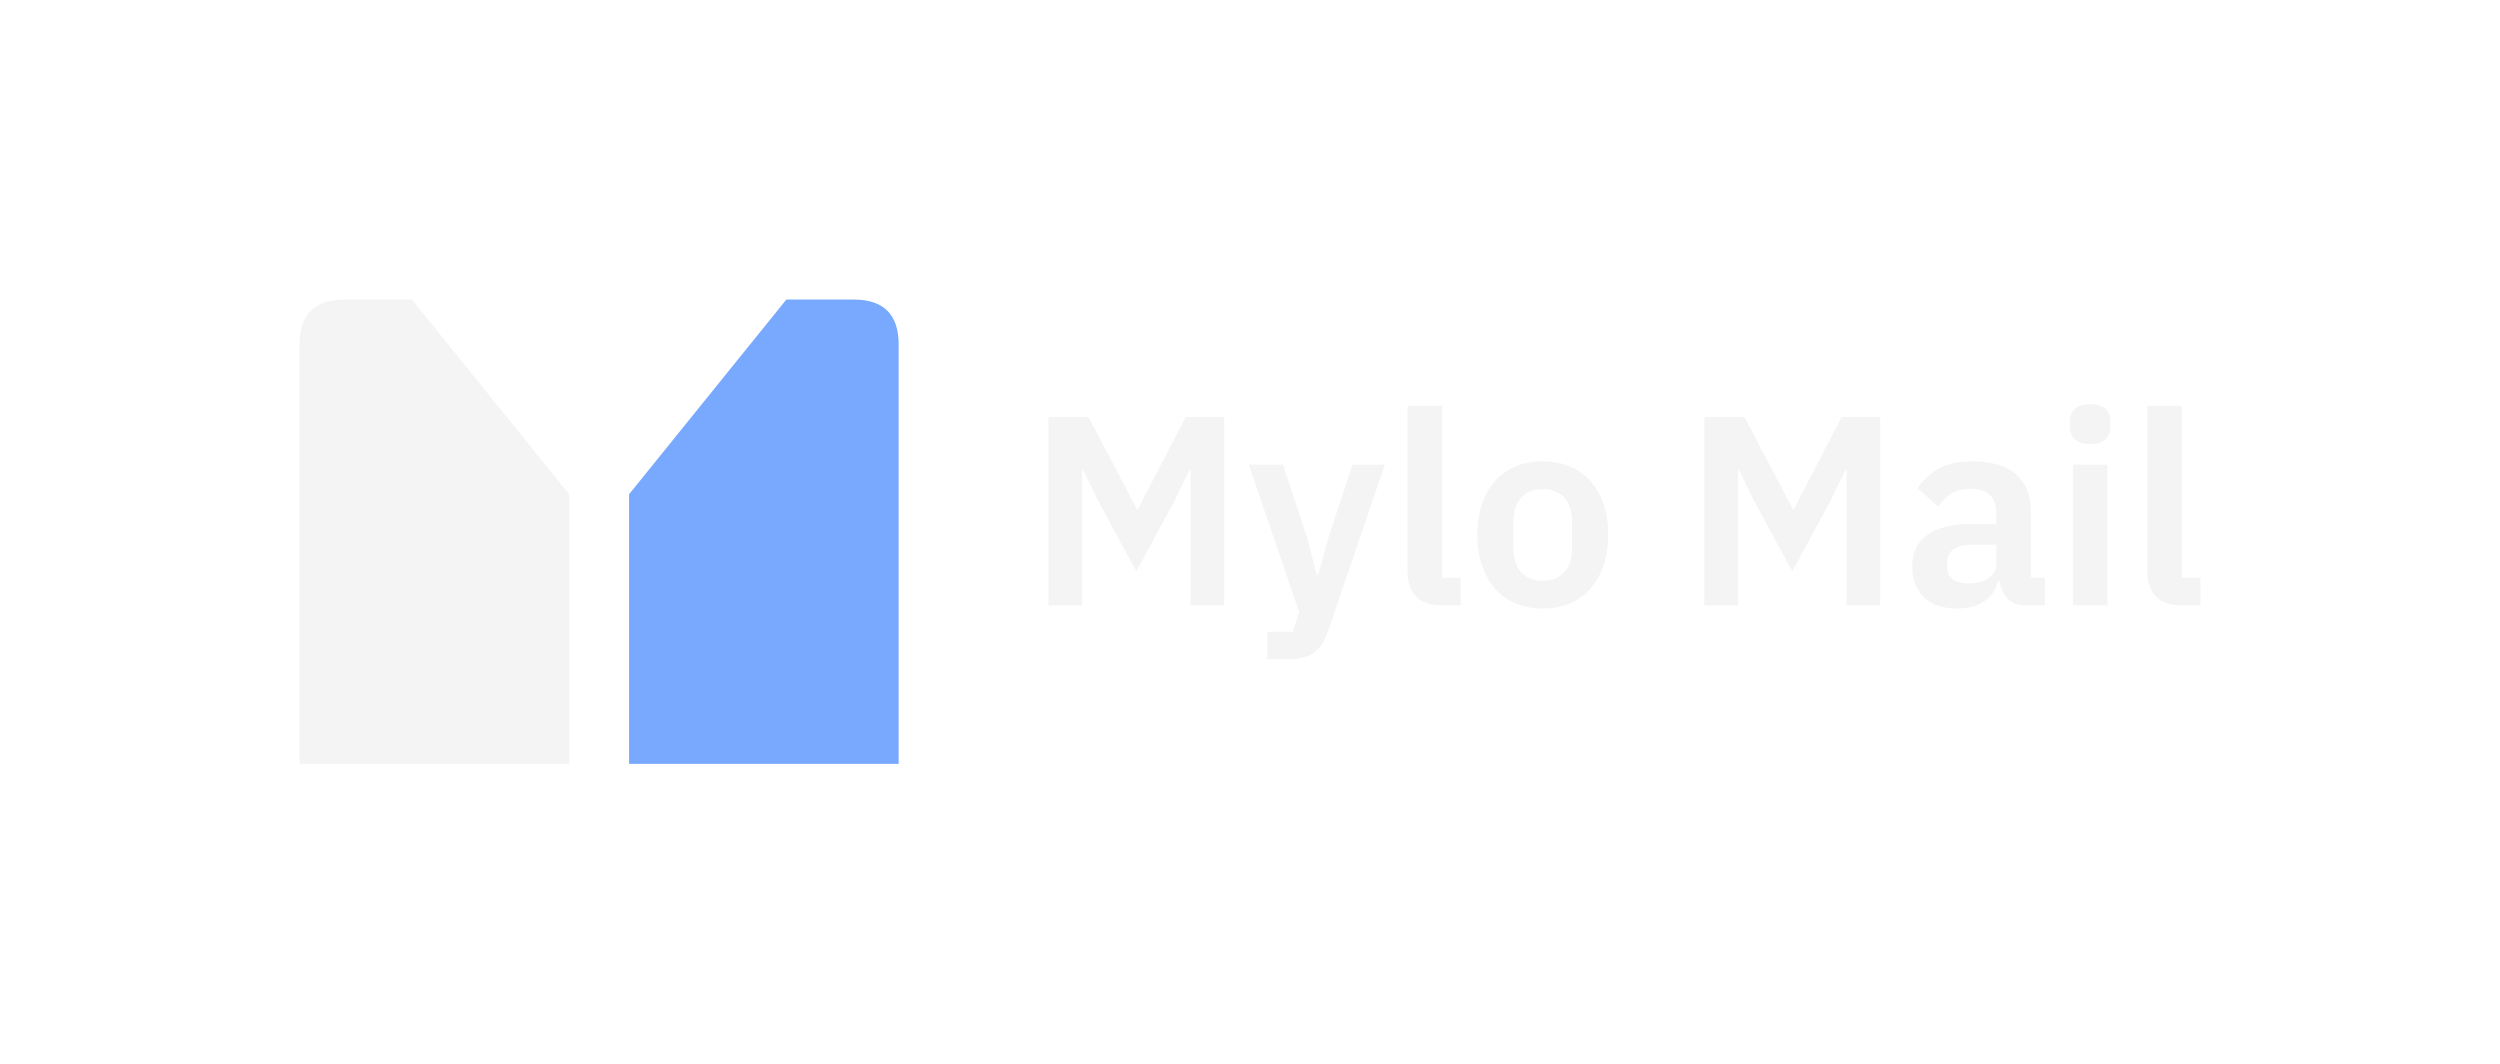
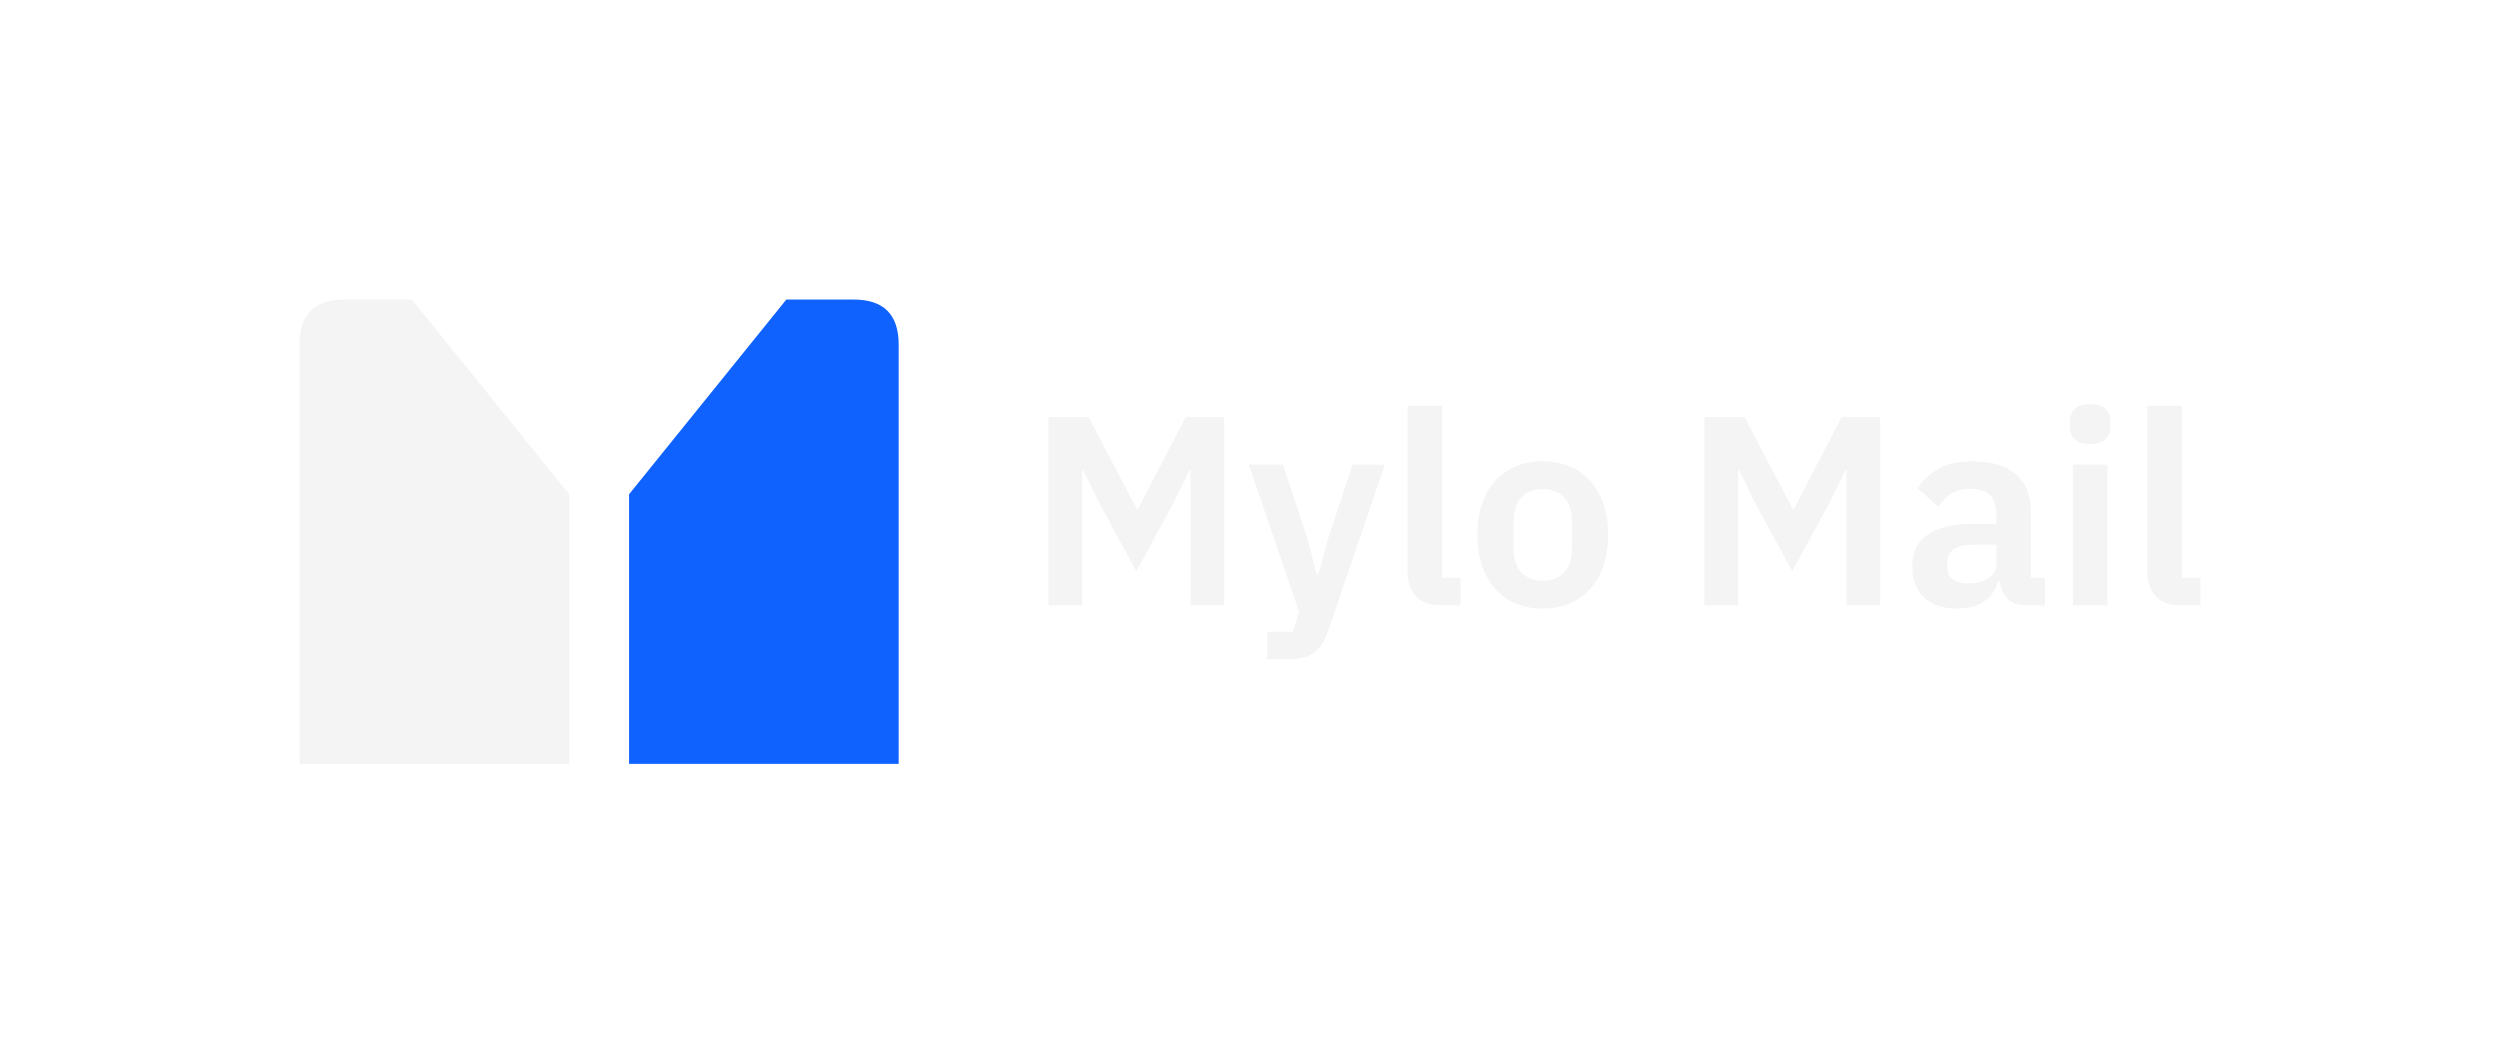
<svg xmlns="http://www.w3.org/2000/svg" viewBox="0 0 333.828 142" width="333.828" height="142" role="img" aria-labelledby="title">
  <g id="mark" transform="translate(30 22)">
    <path fill="#f4f4f4" d="M10 80V24Q10 18 16 18H25L46 44V80Z" />
-     <path fill="#78a9ff" d="M54 80V44L75 18H84Q90 18 90 24V80Z" />
+     <path fill="#0f62fe" d="M54 80V44L75 18H84Q90 18 90 24V80Z" />
  </g>
  <g id="wordmark">
    <g fill="#f4f4f4" transform="translate(137.048 80.828) scale(0.036 -0.036)">
      <path transform="translate(0 0)" d="M609 501H605L551 390L408 126L265 390L211 501H207V0H82V698H231L410 357H414L591 698H734V0H609Z" />
      <path transform="translate(816 0)" d="M394 522H514L304 -93Q294 -121 281.5 -141.5Q269 -162 252.0 -175.0Q235 -188 211.0 -194.0Q187 -200 155 -200H78V-98H172L196 -25L9 522H136L227 246L261 114H267L303 246Z" />
      <path transform="translate(1340 0)" d="M202 0Q136 0 105.0 33.0Q74 66 74 126V740H202V102H271V0Z" />
      <path transform="translate(1634 0)" d="M281 -12Q225 -12 180.5 7.0Q136 26 104.5 62.0Q73 98 56.0 148.5Q39 199 39 262Q39 325 56.0 375.0Q73 425 104.5 460.5Q136 496 180.5 515.0Q225 534 281 534Q337 534 382.0 515.0Q427 496 458.5 460.5Q490 425 507.0 375.0Q524 325 524 262Q524 199 507.0 148.5Q490 98 458.5 62.0Q427 26 382.0 7.0Q337 -12 281 -12ZM281 91Q332 91 361.0 122.0Q390 153 390 213V310Q390 369 361.0 400.0Q332 431 281 431Q231 431 202.0 400.0Q173 369 173 310V213Q173 153 202.0 122.0Q231 91 281 91Z" />
      <path transform="translate(2433 0)" d="M609 501H605L551 390L408 126L265 390L211 501H207V0H82V698H231L410 357H414L591 698H734V0H609Z" />
      <path transform="translate(3249 0)" d="M458 0Q416 0 391.5 24.5Q367 49 361 90H355Q342 39 302.0 13.5Q262 -12 203 -12Q123 -12 80.0 30.0Q37 72 37 142Q37 223 95.0 262.5Q153 302 260 302H349V340Q349 384 326.0 408.0Q303 432 252 432Q207 432 179.5 412.5Q152 393 133 366L57 434Q86 479 134.0 506.5Q182 534 261 534Q367 534 422.0 486.0Q477 438 477 348V102H529V0ZM246 81Q289 81 319.0 100.0Q349 119 349 156V225H267Q167 225 167 161V144Q167 112 187.5 96.5Q208 81 246 81Z" />
      <path transform="translate(3808 0)" d="M138 598Q98 598 80.5 616.0Q63 634 63 662V682Q63 710 80.5 728.0Q98 746 138 746Q177 746 195.0 728.0Q213 710 213 682V662Q213 634 195.0 616.0Q177 598 138 598ZM74 522H202V0H74Z" />
      <path transform="translate(4084 0)" d="M202 0Q136 0 105.0 33.0Q74 66 74 126V740H202V102H271V0Z" />
    </g>
  </g>
</svg>
